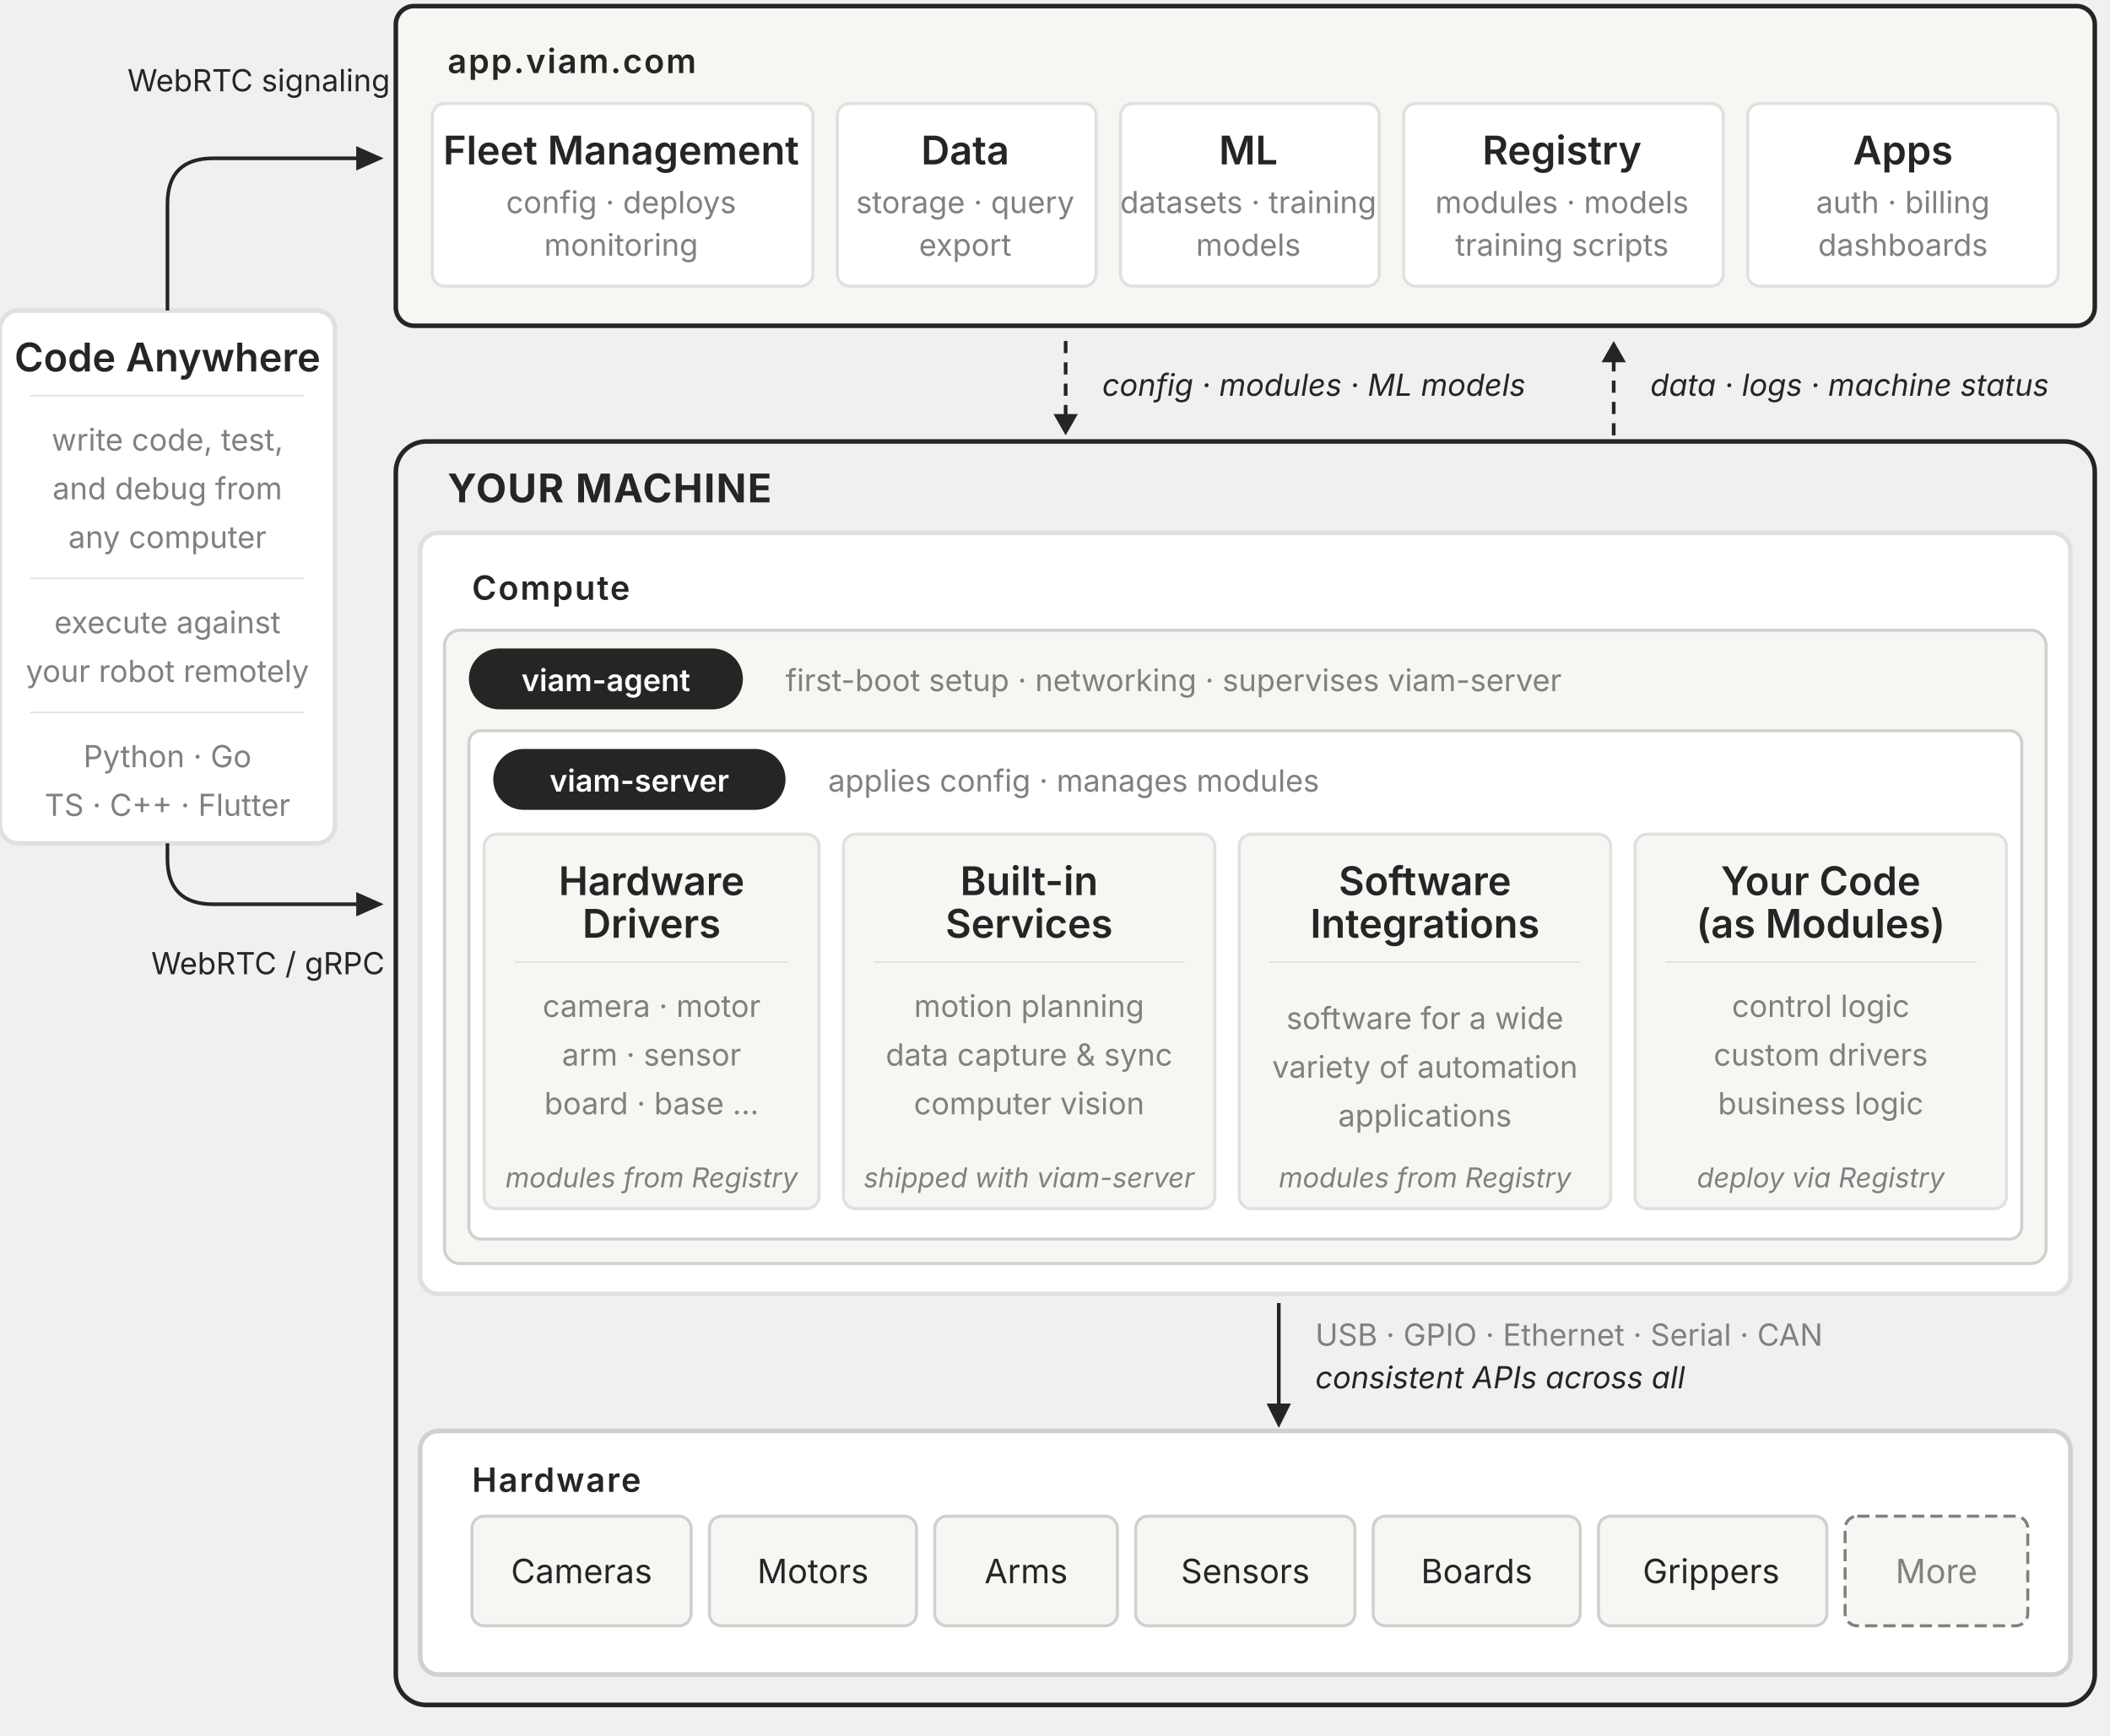
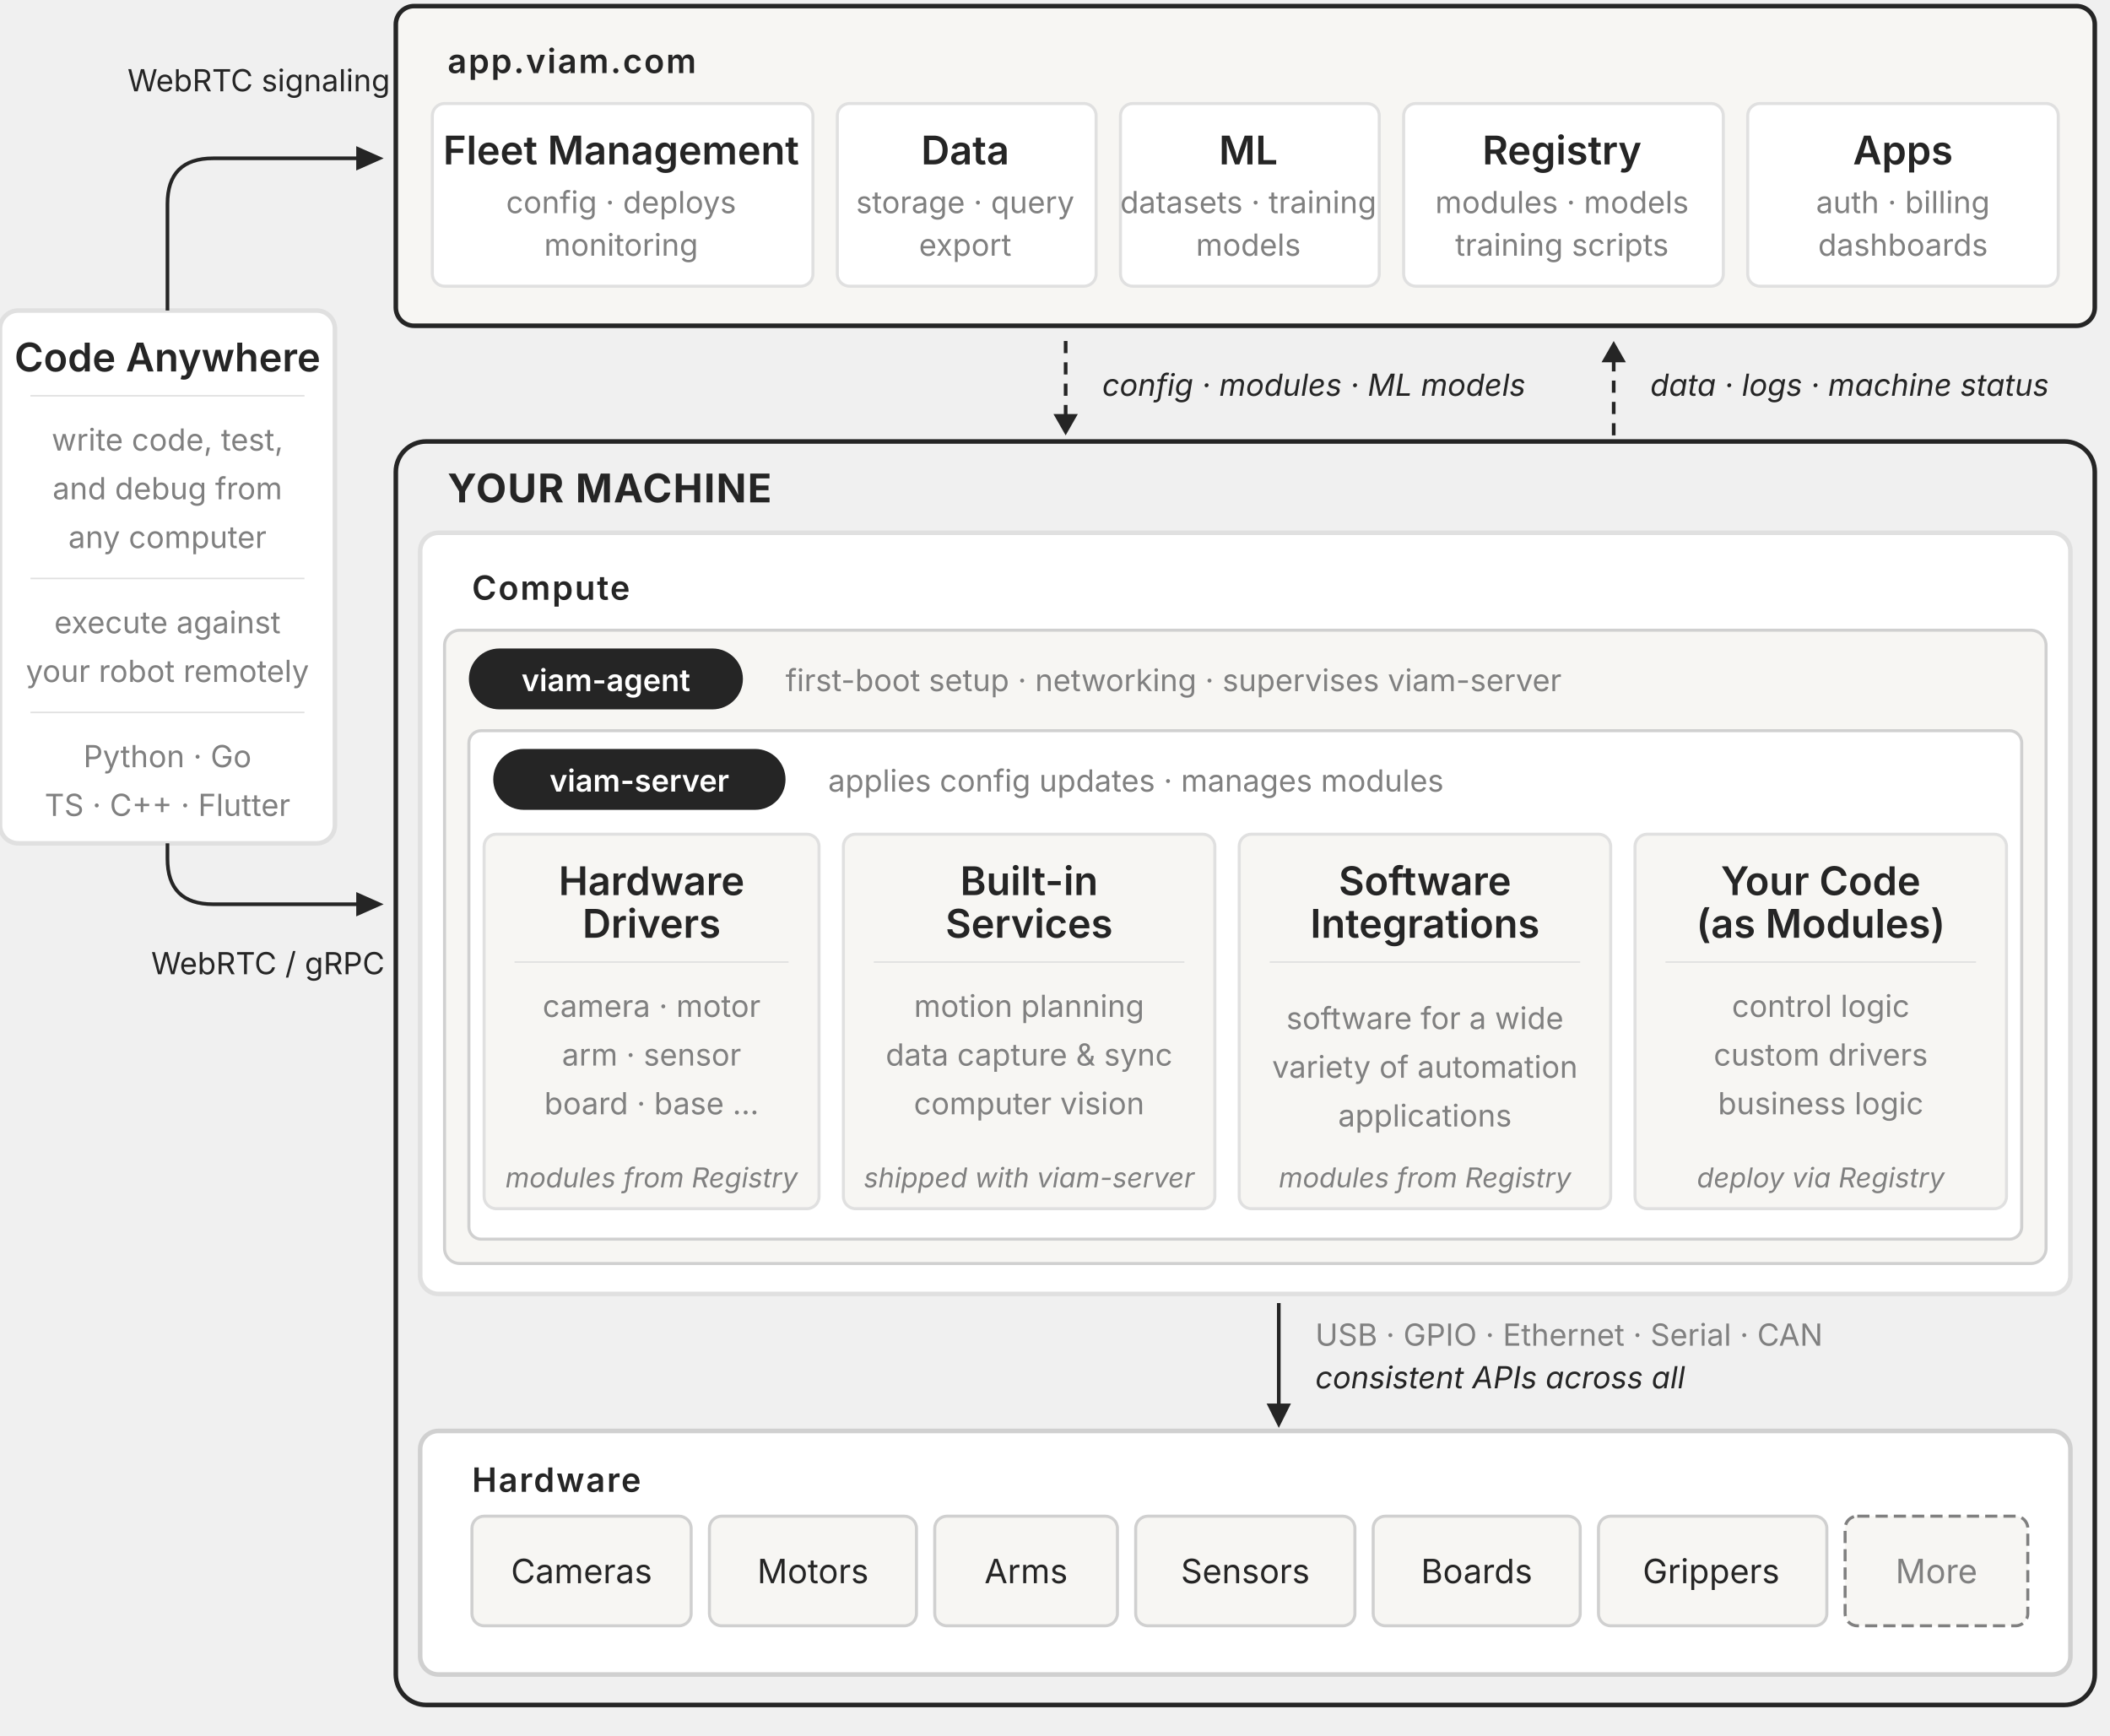
<svg xmlns="http://www.w3.org/2000/svg" viewBox="0 0 693 570" font-family="'Inter', 'Helvetica Neue', Arial, sans-serif">
  <defs>
    <style>
      .layer-label { font-size: 11px; font-weight: 600; letter-spacing: 0.05em; text-transform: uppercase; }
      .box-label { font-size: 13px; font-weight: 600; }
      .arrow-label { font-size: 10px; font-style: italic; }
    </style>
  </defs>
  <rect x="0" y="102" width="110" height="175" rx="6" fill="#fff" stroke="#e0e0e0" stroke-width="1.5" />
  <text x="55" y="122" text-anchor="middle" class="box-label" fill="#252525">Code Anywhere</text>
  <line x1="10" y1="130" x2="100" y2="130" stroke="#e0e0e0" stroke-width="0.5" />
  <text x="55" y="148" text-anchor="middle" style="font-size:10px; fill:#808080">write code, test,</text>
  <text x="55" y="164" text-anchor="middle" style="font-size:10px; fill:#808080">and debug from</text>
  <text x="55" y="180" text-anchor="middle" style="font-size:10px; fill:#808080">any computer</text>
  <line x1="10" y1="190" x2="100" y2="190" stroke="#e0e0e0" stroke-width="0.5" />
  <text x="55" y="208" text-anchor="middle" style="font-size:10px; fill:#808080">execute against</text>
  <text x="55" y="224" text-anchor="middle" style="font-size:10px; fill:#808080">your robot remotely</text>
  <line x1="10" y1="234" x2="100" y2="234" stroke="#e0e0e0" stroke-width="0.5" />
  <text x="55" y="252" text-anchor="middle" style="font-size:10px; fill:#808080">Python · Go</text>
  <text x="55" y="268" text-anchor="middle" style="font-size:10px; fill:#808080">TS · C++ · Flutter</text>
  <path d="M55,102 L55,67 Q55,52 70,52 L120,52" fill="none" stroke="#252525" stroke-width="1.2" />
  <polygon points="117,48 126,52 117,56" fill="#252525" />
  <text x="85" y="30" text-anchor="middle" style="font-size:10px; fill:#252525">WebRTC signaling</text>
  <path d="M55,277 L55,282 Q55,297 70,297 L120,297" fill="none" stroke="#252525" stroke-width="1.2" />
  <polygon points="117,293 126,297 117,301" fill="#252525" />
  <text x="88" y="320" text-anchor="middle" style="font-size:10px; fill:#252525">WebRTC / gRPC</text>
  <rect x="130" y="2" width="558" height="105" rx="6" fill="#f7f6f3" stroke="#252525" stroke-width="1.5" />
  <text x="147" y="24" class="layer-label" fill="#252525">app.viam.com</text>
  <rect x="142" y="34" width="125" height="60" rx="4" fill="#fff" stroke="#e0e0e0" stroke-width="1" />
  <text x="204" y="54" text-anchor="middle" class="box-label" fill="#252525">Fleet Management</text>
  <text x="204" y="70" text-anchor="middle" style="font-size:10px; fill:#808080">config · deploys</text>
  <text x="204" y="84" text-anchor="middle" style="font-size:10px; fill:#808080">monitoring</text>
  <rect x="275" y="34" width="85" height="60" rx="4" fill="#fff" stroke="#e0e0e0" stroke-width="1" />
  <text x="317" y="54" text-anchor="middle" class="box-label" fill="#252525">Data</text>
  <text x="317" y="70" text-anchor="middle" style="font-size:10px; fill:#808080">storage · query</text>
  <text x="317" y="84" text-anchor="middle" style="font-size:10px; fill:#808080">export</text>
  <rect x="368" y="34" width="85" height="60" rx="4" fill="#fff" stroke="#e0e0e0" stroke-width="1" />
  <text x="410" y="54" text-anchor="middle" class="box-label" fill="#252525">ML</text>
  <text x="410" y="70" text-anchor="middle" style="font-size:10px; fill:#808080">datasets · training</text>
  <text x="410" y="84" text-anchor="middle" style="font-size:10px; fill:#808080">models</text>
  <rect x="461" y="34" width="105" height="60" rx="4" fill="#fff" stroke="#e0e0e0" stroke-width="1" />
  <text x="513" y="54" text-anchor="middle" class="box-label" fill="#252525">Registry</text>
  <text x="513" y="70" text-anchor="middle" style="font-size:10px; fill:#808080">modules · models</text>
  <text x="513" y="84" text-anchor="middle" style="font-size:10px; fill:#808080">training scripts</text>
  <rect x="574" y="34" width="102" height="60" rx="4" fill="#fff" stroke="#e0e0e0" stroke-width="1" />
  <text x="625" y="54" text-anchor="middle" class="box-label" fill="#252525">Apps</text>
  <text x="625" y="70" text-anchor="middle" style="font-size:10px; fill:#808080">auth · billing</text>
  <text x="625" y="84" text-anchor="middle" style="font-size:10px; fill:#808080">dashboards</text>
  <line x1="350" y1="112" x2="350" y2="138" stroke="#252525" stroke-width="1.2" stroke-dasharray="4,3" />
  <polygon points="346,136 350,143 354,136" fill="#252525" />
  <text x="362" y="130" class="arrow-label" fill="#252525">config · modules · ML models</text>
  <line x1="530" y1="143" x2="530" y2="117" stroke="#252525" stroke-width="1.2" stroke-dasharray="4,3" />
  <polygon points="526,119 530,112 534,119" fill="#252525" />
  <text x="542" y="130" class="arrow-label" fill="#252525">data · logs · machine status</text>
  <rect x="130" y="145" width="558" height="415" rx="10" fill="none" stroke="#252525" stroke-width="1.5" />
  <text x="147" y="165" style="font-size:13px; font-weight:700; fill:#252525; letter-spacing:0.03em">YOUR MACHINE</text>
  <rect x="138" y="175" width="542" height="250" rx="6" fill="#fff" stroke="#e0e0e0" stroke-width="1.5" />
  <text x="155" y="197" class="layer-label" fill="#252525">Compute</text>
  <rect x="146" y="207" width="526" height="208" rx="5" fill="#f7f6f3" stroke="#d0d0d0" stroke-width="1" />
  <rect x="154" y="213" width="90" height="20" rx="10" fill="#252525" />
  <text x="199" y="227" text-anchor="middle" style="font-size:10px; font-weight:600; fill:#fff">viam-agent</text>
  <text x="258" y="227" style="font-size:10px; fill:#808080">first-boot setup · networking · supervises viam-server</text>
  <rect x="154" y="240" width="510" height="167" rx="4" fill="#fff" stroke="#d0d0d0" stroke-width="1" />
  <rect x="162" y="246" width="96" height="20" rx="10" fill="#252525" />
  <text x="210" y="260" text-anchor="middle" style="font-size:10px; font-weight:600; fill:#fff">viam-server</text>
-   <text x="272" y="260" style="font-size:10px; fill:#808080">applies config · manages modules</text>
+   <text x="272" y="260" style="font-size:10px; fill:#808080">applies config updates · manages modules</text>
  <rect x="159" y="274" width="110" height="123" rx="4" fill="#f7f6f3" stroke="#e0e0e0" stroke-width="1" />
  <text x="214" y="294" text-anchor="middle" class="box-label" fill="#252525">Hardware</text>
  <text x="214" y="308" text-anchor="middle" class="box-label" fill="#252525">Drivers</text>
  <line x1="169" y1="316" x2="259" y2="316" stroke="#e0e0e0" stroke-width="0.5" />
  <text x="214" y="334" text-anchor="middle" style="font-size:10px; fill:#808080">camera · motor</text>
  <text x="214" y="350" text-anchor="middle" style="font-size:10px; fill:#808080">arm · sensor</text>
  <text x="214" y="366" text-anchor="middle" style="font-size:10px; fill:#808080">board · base ...</text>
  <text x="214" y="390" text-anchor="middle" style="font-size:9px; fill:#808080; font-style:italic">modules from Registry</text>
  <rect x="277" y="274" width="122" height="123" rx="4" fill="#f7f6f3" stroke="#e0e0e0" stroke-width="1" />
  <text x="338" y="294" text-anchor="middle" class="box-label" fill="#252525">Built-in</text>
  <text x="338" y="308" text-anchor="middle" class="box-label" fill="#252525">Services</text>
  <line x1="287" y1="316" x2="389" y2="316" stroke="#e0e0e0" stroke-width="0.5" />
  <text x="338" y="334" text-anchor="middle" style="font-size:10px; fill:#808080">motion planning</text>
  <text x="338" y="350" text-anchor="middle" style="font-size:10px; fill:#808080">data capture &amp; sync</text>
  <text x="338" y="366" text-anchor="middle" style="font-size:10px; fill:#808080">computer vision</text>
  <text x="338" y="390" text-anchor="middle" style="font-size:9px; fill:#808080; font-style:italic">shipped with viam-server</text>
  <rect x="407" y="274" width="122" height="123" rx="4" fill="#f7f6f3" stroke="#e0e0e0" stroke-width="1" />
  <text x="468" y="294" text-anchor="middle" class="box-label" fill="#252525">Software</text>
  <text x="468" y="308" text-anchor="middle" class="box-label" fill="#252525">Integrations</text>
  <line x1="417" y1="316" x2="519" y2="316" stroke="#e0e0e0" stroke-width="0.5" />
  <text x="468" y="338" text-anchor="middle" style="font-size:10px; fill:#808080">software for a wide</text>
  <text x="468" y="354" text-anchor="middle" style="font-size:10px; fill:#808080">variety of automation</text>
  <text x="468" y="370" text-anchor="middle" style="font-size:10px; fill:#808080">applications</text>
  <text x="468" y="390" text-anchor="middle" style="font-size:9px; fill:#808080; font-style:italic">modules from Registry</text>
  <rect x="537" y="274" width="122" height="123" rx="4" fill="#f7f6f3" stroke="#e0e0e0" stroke-width="1" />
  <text x="598" y="294" text-anchor="middle" class="box-label" fill="#252525">Your Code</text>
  <text x="598" y="308" text-anchor="middle" class="box-label" fill="#252525">(as Modules)</text>
  <line x1="547" y1="316" x2="649" y2="316" stroke="#e0e0e0" stroke-width="0.5" />
  <text x="598" y="334" text-anchor="middle" style="font-size:10px; fill:#808080">control logic</text>
  <text x="598" y="350" text-anchor="middle" style="font-size:10px; fill:#808080">custom drivers</text>
  <text x="598" y="366" text-anchor="middle" style="font-size:10px; fill:#808080">business logic</text>
  <text x="598" y="390" text-anchor="middle" style="font-size:9px; fill:#808080; font-style:italic">deploy via Registry</text>
  <line x1="420" y1="428" x2="420" y2="465" stroke="#252525" stroke-width="1.2" />
  <polygon points="416,461 420,469 424,461" fill="#252525" />
  <text x="432" y="442" style="font-size:10px; fill:#808080">USB · GPIO · Ethernet · Serial · CAN</text>
  <text x="432" y="456" class="arrow-label" fill="#252525">consistent APIs across all</text>
  <rect x="138" y="470" width="542" height="80" rx="6" fill="#fff" stroke="#d0d0d0" stroke-width="1.5" />
  <text x="155" y="490" class="layer-label" fill="#252525">Hardware</text>
  <g transform="translate(155, 498)">
    <rect width="72" height="36" rx="4" fill="#f7f6f3" stroke="#d0d0d0" stroke-width="1" />
    <text x="36" y="22" text-anchor="middle" style="font-size:11px; fill:#252525">Cameras</text>
  </g>
  <g transform="translate(233, 498)">
    <rect width="68" height="36" rx="4" fill="#f7f6f3" stroke="#d0d0d0" stroke-width="1" />
    <text x="34" y="22" text-anchor="middle" style="font-size:11px; fill:#252525">Motors</text>
  </g>
  <g transform="translate(307, 498)">
    <rect width="60" height="36" rx="4" fill="#f7f6f3" stroke="#d0d0d0" stroke-width="1" />
    <text x="30" y="22" text-anchor="middle" style="font-size:11px; fill:#252525">Arms</text>
  </g>
  <g transform="translate(373, 498)">
    <rect width="72" height="36" rx="4" fill="#f7f6f3" stroke="#d0d0d0" stroke-width="1" />
    <text x="36" y="22" text-anchor="middle" style="font-size:11px; fill:#252525">Sensors</text>
  </g>
  <g transform="translate(451, 498)">
    <rect width="68" height="36" rx="4" fill="#f7f6f3" stroke="#d0d0d0" stroke-width="1" />
    <text x="34" y="22" text-anchor="middle" style="font-size:11px; fill:#252525">Boards</text>
  </g>
  <g transform="translate(525, 498)">
    <rect width="75" height="36" rx="4" fill="#f7f6f3" stroke="#d0d0d0" stroke-width="1" />
    <text x="37" y="22" text-anchor="middle" style="font-size:11px; fill:#252525">Grippers</text>
  </g>
  <g transform="translate(606, 498)">
    <rect width="60" height="36" rx="4" fill="#f7f6f3" stroke="#808080" stroke-width="1" stroke-dasharray="4,2" />
    <text x="30" y="22" text-anchor="middle" style="font-size:11px; fill:#808080">More</text>
  </g>
</svg>
